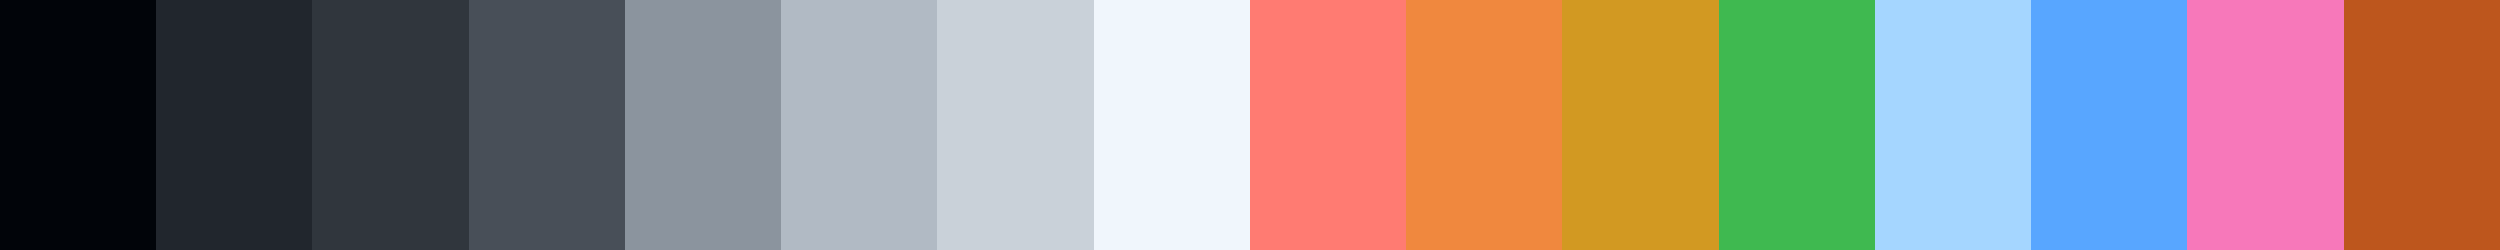
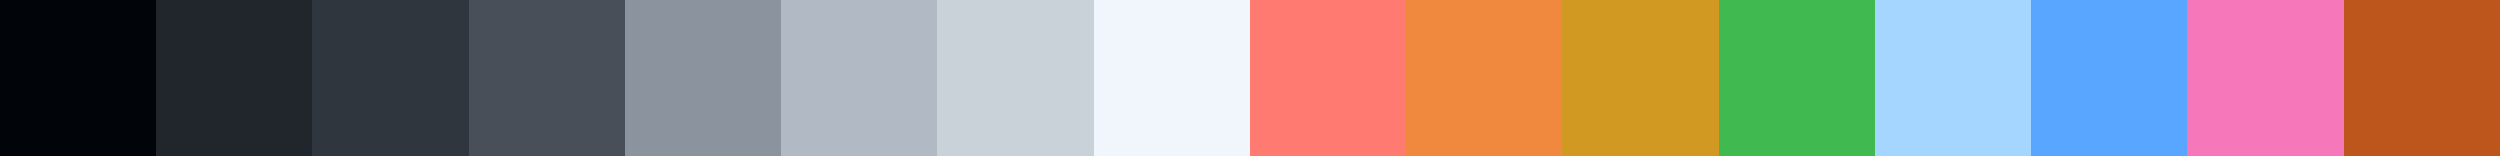
- <svg xmlns="http://www.w3.org/2000/svg" width="1280" height="128">
+ <svg xmlns="http://www.w3.org/2000/svg" width="800" height="50">
  <g shape-rendering="crispEdges">
-     <path fill="#010409" d="M0 0h80v128H0z" />
-     <path fill="#21262d" d="M80 0h80v128H80z" />
-     <path fill="#30363d" d="M160 0h80v128h-80z" />
-     <path fill="#484f58" d="M240 0h80v128h-80z" />
-     <path fill="#8b949e" d="M320 0h80v128h-80z" />
-     <path fill="#b1bac4" d="M400 0h80v128h-80z" />
-     <path fill="#c9d1d9" d="M480 0h80v128h-80z" />
-     <path fill="#f0f6fc" d="M560 0h80v128h-80z" />
-     <path fill="#ff7b72" d="M640 0h80v128h-80z" />
-     <path fill="#f0883e" d="M720 0h80v128h-80z" />
-     <path fill="#d29922" d="M800 0h80v128h-80z" />
-     <path fill="#3fb950" d="M880 0h80v128h-80z" />
-     <path fill="#a5d6ff" d="M960 0h80v128h-80z" />
-     <path fill="#58a6ff" d="M1040 0h80v128h-80z" />
-     <path fill="#f778ba" d="M1120 0h80v128h-80z" />
-     <path fill="#bd561d" d="M1200 0h80v128h-80z" />
+     <path fill="#010409" d="M0 0h50v50H0z" />
+     <path fill="#21262d" d="M50 0h50v50H50z" />
+     <path fill="#30363d" d="M100 0h50v50h-50z" />
+     <path fill="#484f58" d="M150 0h50v50h-50z" />
+     <path fill="#8b949e" d="M200 0h50v50h-50z" />
+     <path fill="#b1bac4" d="M250 0h50v50h-50z" />
+     <path fill="#c9d1d9" d="M300 0h50v50h-50z" />
+     <path fill="#f0f6fc" d="M350 0h50v50h-50z" />
+     <path fill="#ff7b72" d="M400 0h50v50h-50z" />
+     <path fill="#f0883e" d="M450 0h50v50h-50z" />
+     <path fill="#d29922" d="M500 0h50v50h-50z" />
+     <path fill="#3fb950" d="M550 0h50v50h-50z" />
+     <path fill="#a5d6ff" d="M600 0h50v50h-50z" />
+     <path fill="#58a6ff" d="M650 0h50v50h-50z" />
+     <path fill="#f778ba" d="M700 0h50v50h-50z" />
+     <path fill="#bd561d" d="M750 0h50v50h-50z" />
  </g>
</svg>
